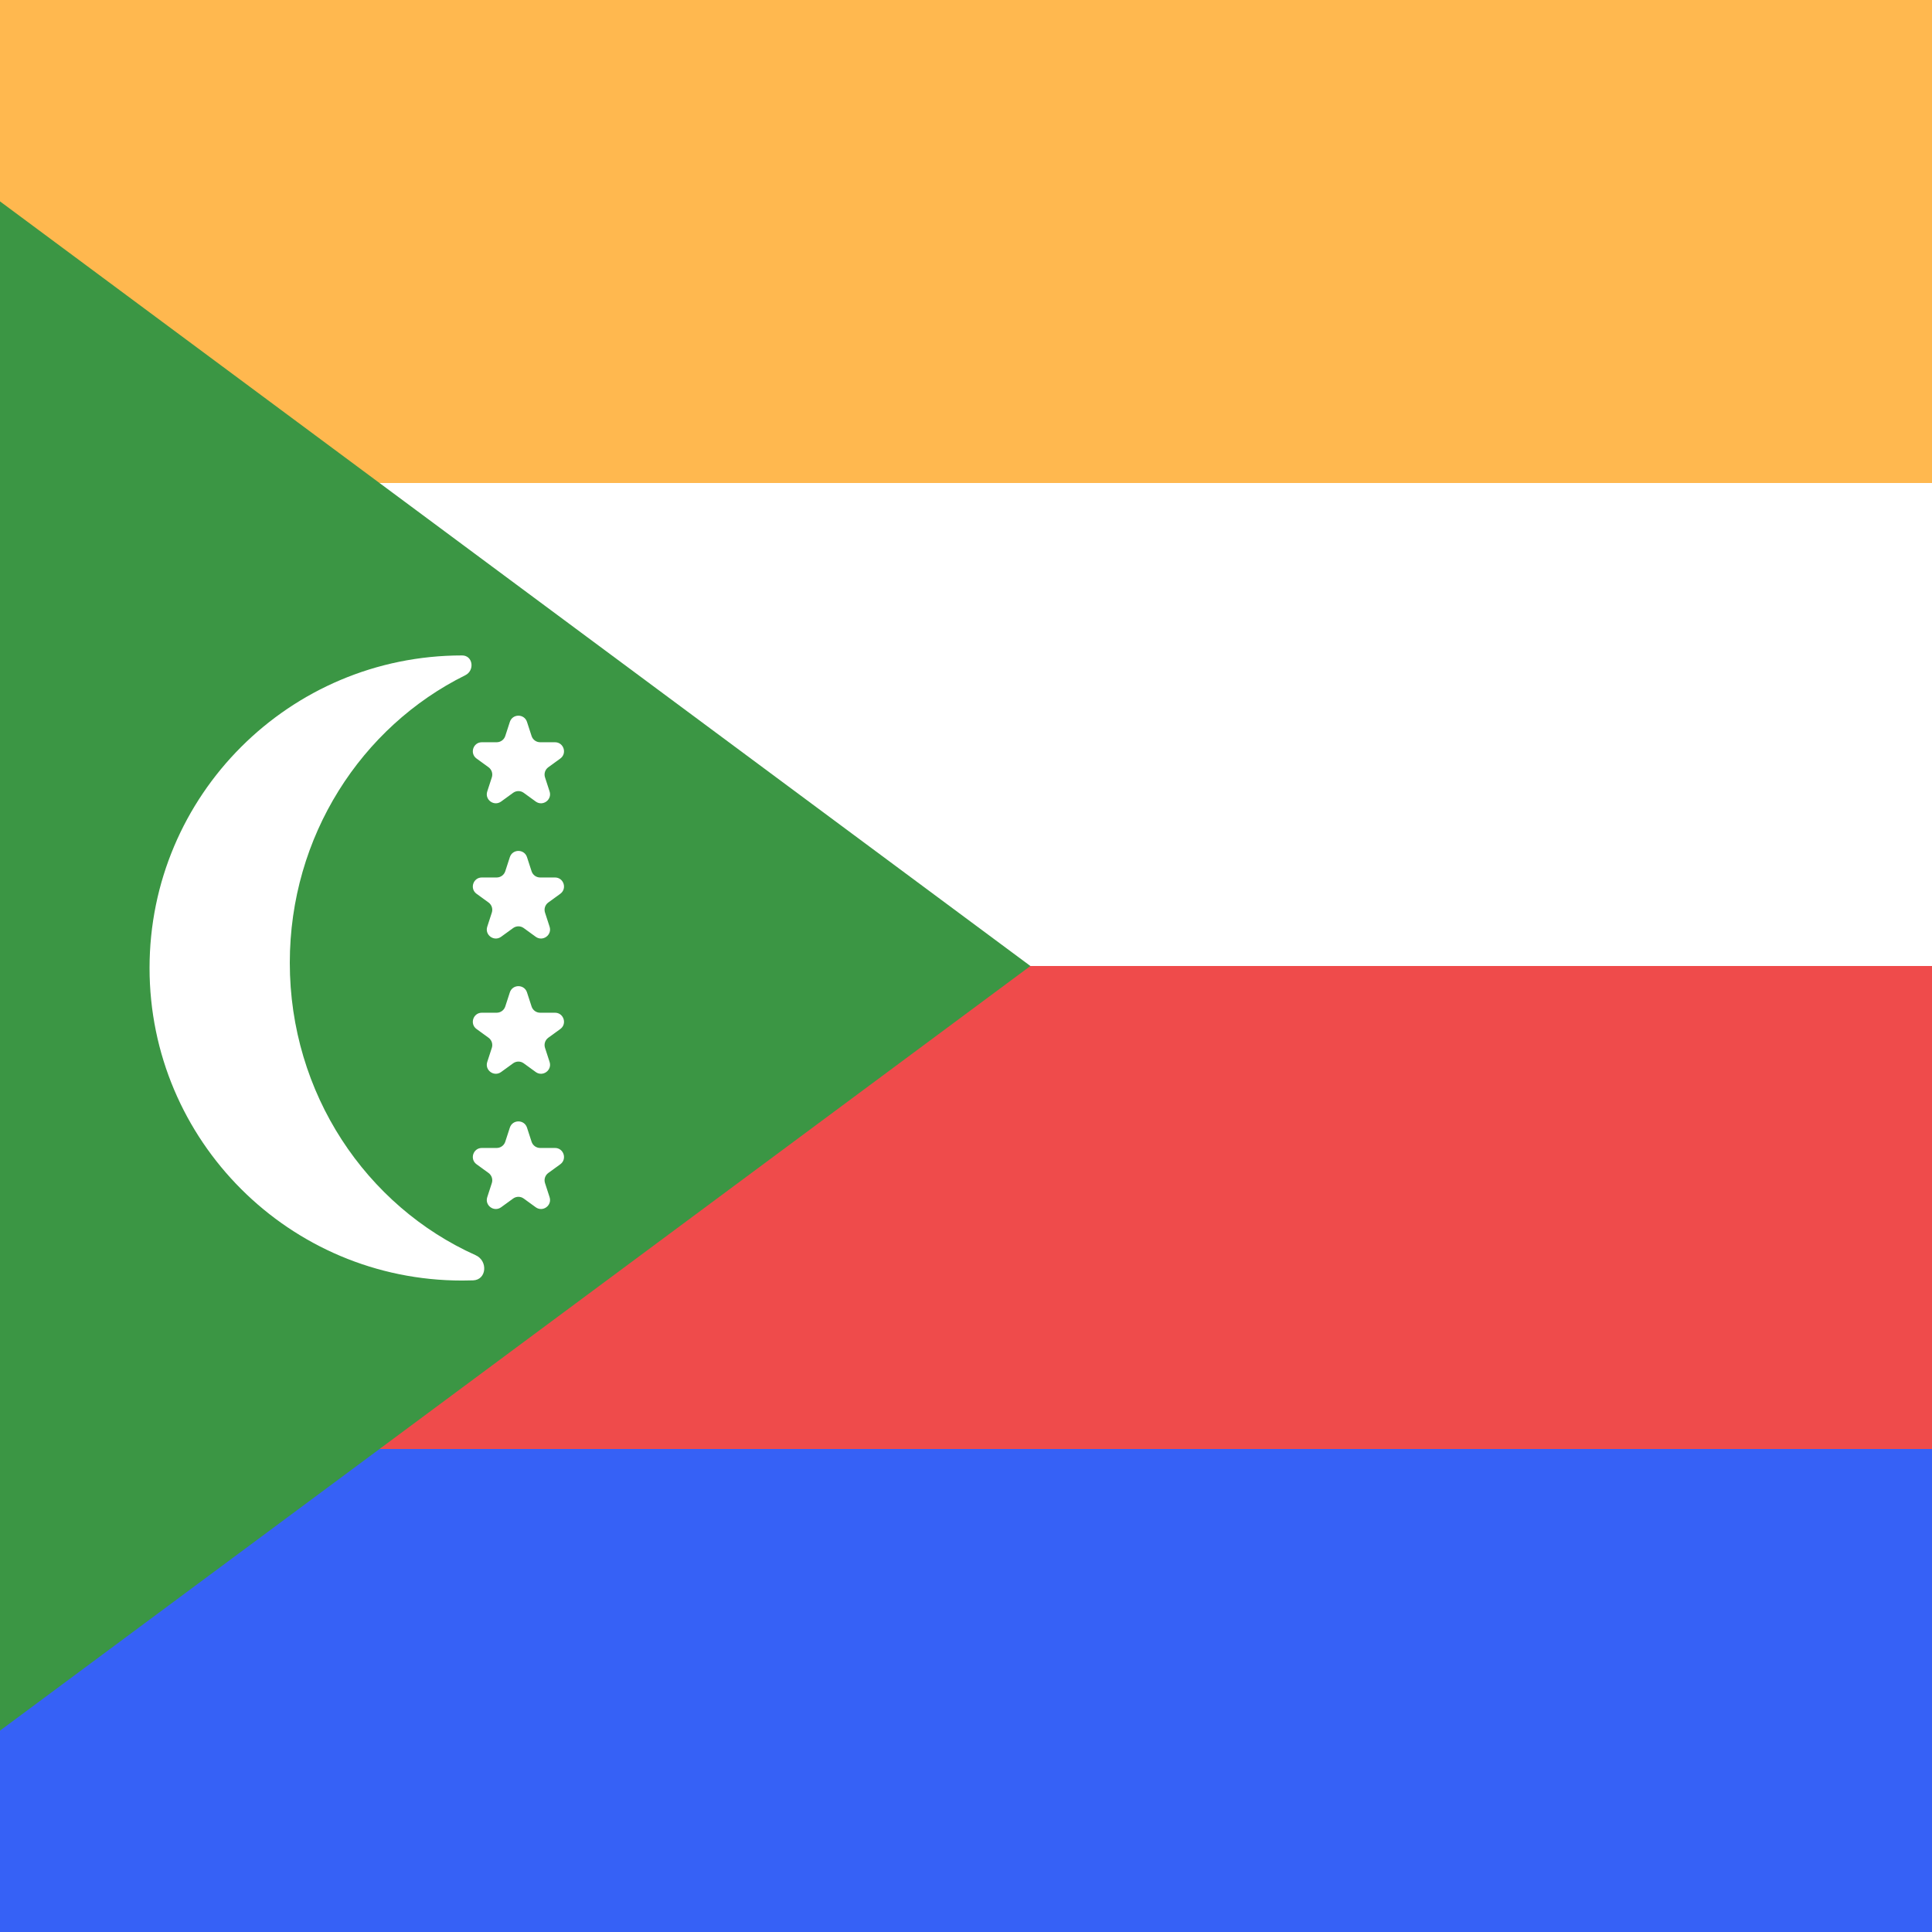
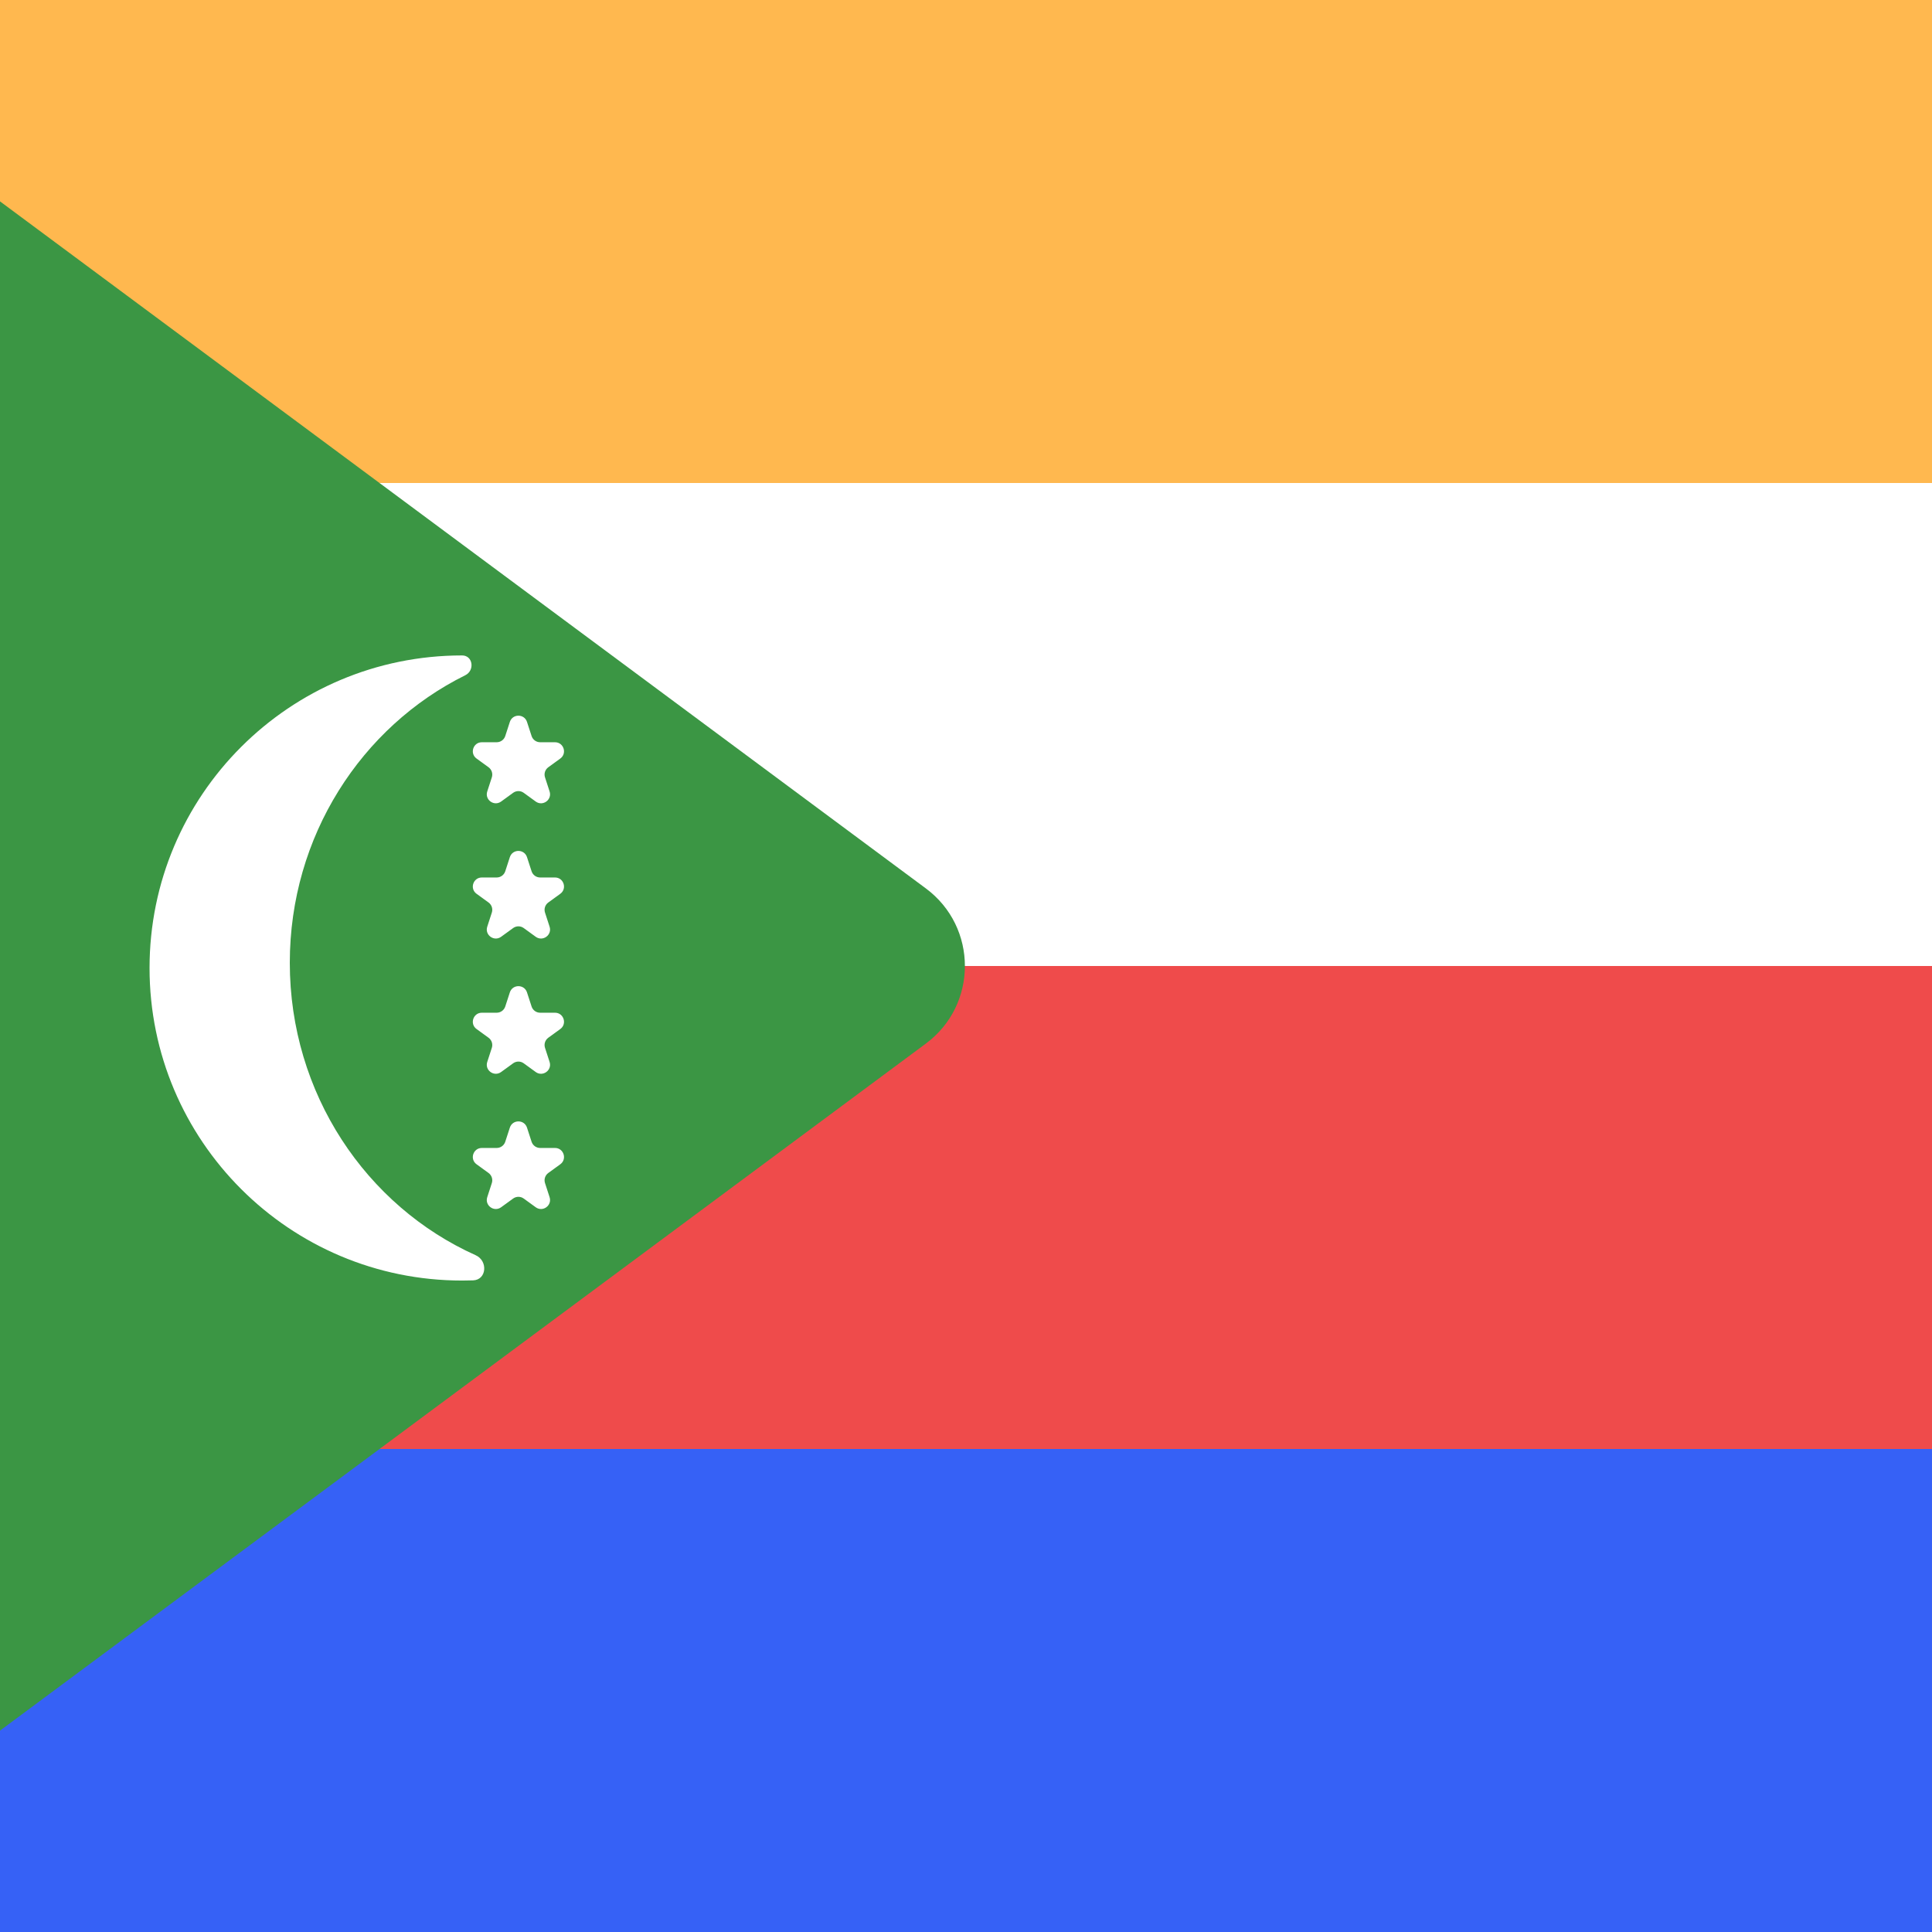
<svg xmlns="http://www.w3.org/2000/svg" width="300" height="300" viewBox="0 0 300 300" fill="none">
  <g clip-path="url(#clip0_118_1471)">
    <rect width="300" height="300" fill="white" />
    <rect x="300" y="150" width="300" height="75" transform="rotate(-180 300 150)" fill="white" />
    <rect x="300" y="225" width="300" height="75" transform="rotate(-180 300 225)" fill="#EF4B4B" />
    <rect x="300" y="75" width="300" height="75" transform="rotate(-180 300 75)" fill="#FFB84F" />
    <rect x="300" y="300" width="300" height="75" transform="rotate(-180 300 300)" fill="#3661F6" />
-     <path d="M-125.868 362.132L-338 150L-125.868 -62.132L160 150L-125.868 362.132Z" fill="#3B9644" />
+     <path d="M-115.475 354.419C-121.446 358.85 -129.762 358.238 -135.02 352.98L-327.394 160.606C-333.252 154.748 -333.252 145.251 -327.394 139.393L-135.02 -52.98C-129.762 -58.238 -121.446 -58.851 -115.475 -54.42L143.767 137.954C151.849 143.952 151.849 156.049 143.767 162.046L-115.475 354.419Z" fill="#3B9644" />
    <path fill-rule="evenodd" clip-rule="evenodd" d="M73.46 198.814C75.585 198.74 75.799 195.779 73.859 194.908C56.875 187.283 45 169.822 45 149.5C45 129.828 56.128 112.836 72.246 104.853C73.757 104.105 73.442 101.776 71.756 101.776V101.776C44.952 101.776 23.222 123.505 23.222 150.31C23.222 177.114 44.952 198.843 71.756 198.843C72.326 198.843 72.894 198.833 73.46 198.814Z" fill="white" />
    <path d="M79.168 112.098C79.588 110.808 81.412 110.808 81.832 112.098L82.543 114.288C82.731 114.865 83.268 115.255 83.875 115.255H86.177C87.534 115.255 88.097 116.991 87 117.788L85.137 119.141C84.647 119.498 84.441 120.13 84.629 120.707L85.34 122.897C85.759 124.187 84.283 125.259 83.186 124.462L81.323 123.109C80.832 122.752 80.168 122.752 79.677 123.109L77.814 124.462C76.717 125.259 75.241 124.187 75.66 122.897L76.371 120.707C76.559 120.13 76.353 119.498 75.863 119.141L74 117.788C72.903 116.991 73.466 115.255 74.823 115.255H77.125C77.732 115.255 78.269 114.865 78.457 114.288L79.168 112.098Z" fill="white" />
    <path d="M79.168 175.098C79.588 173.808 81.412 173.808 81.832 175.098L82.543 177.288C82.731 177.865 83.268 178.255 83.875 178.255H86.177C87.534 178.255 88.097 179.991 87 180.788L85.137 182.141C84.647 182.498 84.441 183.13 84.629 183.707L85.34 185.897C85.759 187.187 84.283 188.259 83.186 187.462L81.323 186.109C80.832 185.752 80.168 185.752 79.677 186.109L77.814 187.462C76.717 188.259 75.241 187.187 75.66 185.897L76.371 183.707C76.559 183.13 76.353 182.498 75.863 182.141L74 180.788C72.903 179.991 73.466 178.255 74.823 178.255H77.125C77.732 178.255 78.269 177.865 78.457 177.288L79.168 175.098Z" fill="white" />
    <path d="M79.168 133.098C79.588 131.808 81.412 131.808 81.832 133.098L82.543 135.288C82.731 135.865 83.268 136.255 83.875 136.255H86.177C87.534 136.255 88.097 137.991 87 138.788L85.137 140.141C84.647 140.498 84.441 141.13 84.629 141.707L85.34 143.897C85.759 145.187 84.283 146.259 83.186 145.462L81.323 144.109C80.832 143.752 80.168 143.752 79.677 144.109L77.814 145.462C76.717 146.259 75.241 145.187 75.66 143.897L76.371 141.707C76.559 141.13 76.353 140.498 75.863 140.141L74 138.788C72.903 137.991 73.466 136.255 74.823 136.255H77.125C77.732 136.255 78.269 135.865 78.457 135.288L79.168 133.098Z" fill="white" />
    <path d="M79.168 154.098C79.588 152.808 81.412 152.808 81.832 154.098L82.543 156.288C82.731 156.865 83.268 157.255 83.875 157.255H86.177C87.534 157.255 88.097 158.991 87 159.788L85.137 161.141C84.647 161.498 84.441 162.13 84.629 162.707L85.34 164.897C85.759 166.187 84.283 167.259 83.186 166.462L81.323 165.109C80.832 164.752 80.168 164.752 79.677 165.109L77.814 166.462C76.717 167.259 75.241 166.187 75.66 164.897L76.371 162.707C76.559 162.13 76.353 161.498 75.863 161.141L74 159.788C72.903 158.991 73.466 157.255 74.823 157.255H77.125C77.732 157.255 78.269 156.865 78.457 156.288L79.168 154.098Z" fill="white" />
  </g>
  <defs>
    <clipPath id="clip0_118_1471">
      <rect width="300" height="300" fill="white" />
    </clipPath>
  </defs>
</svg>
